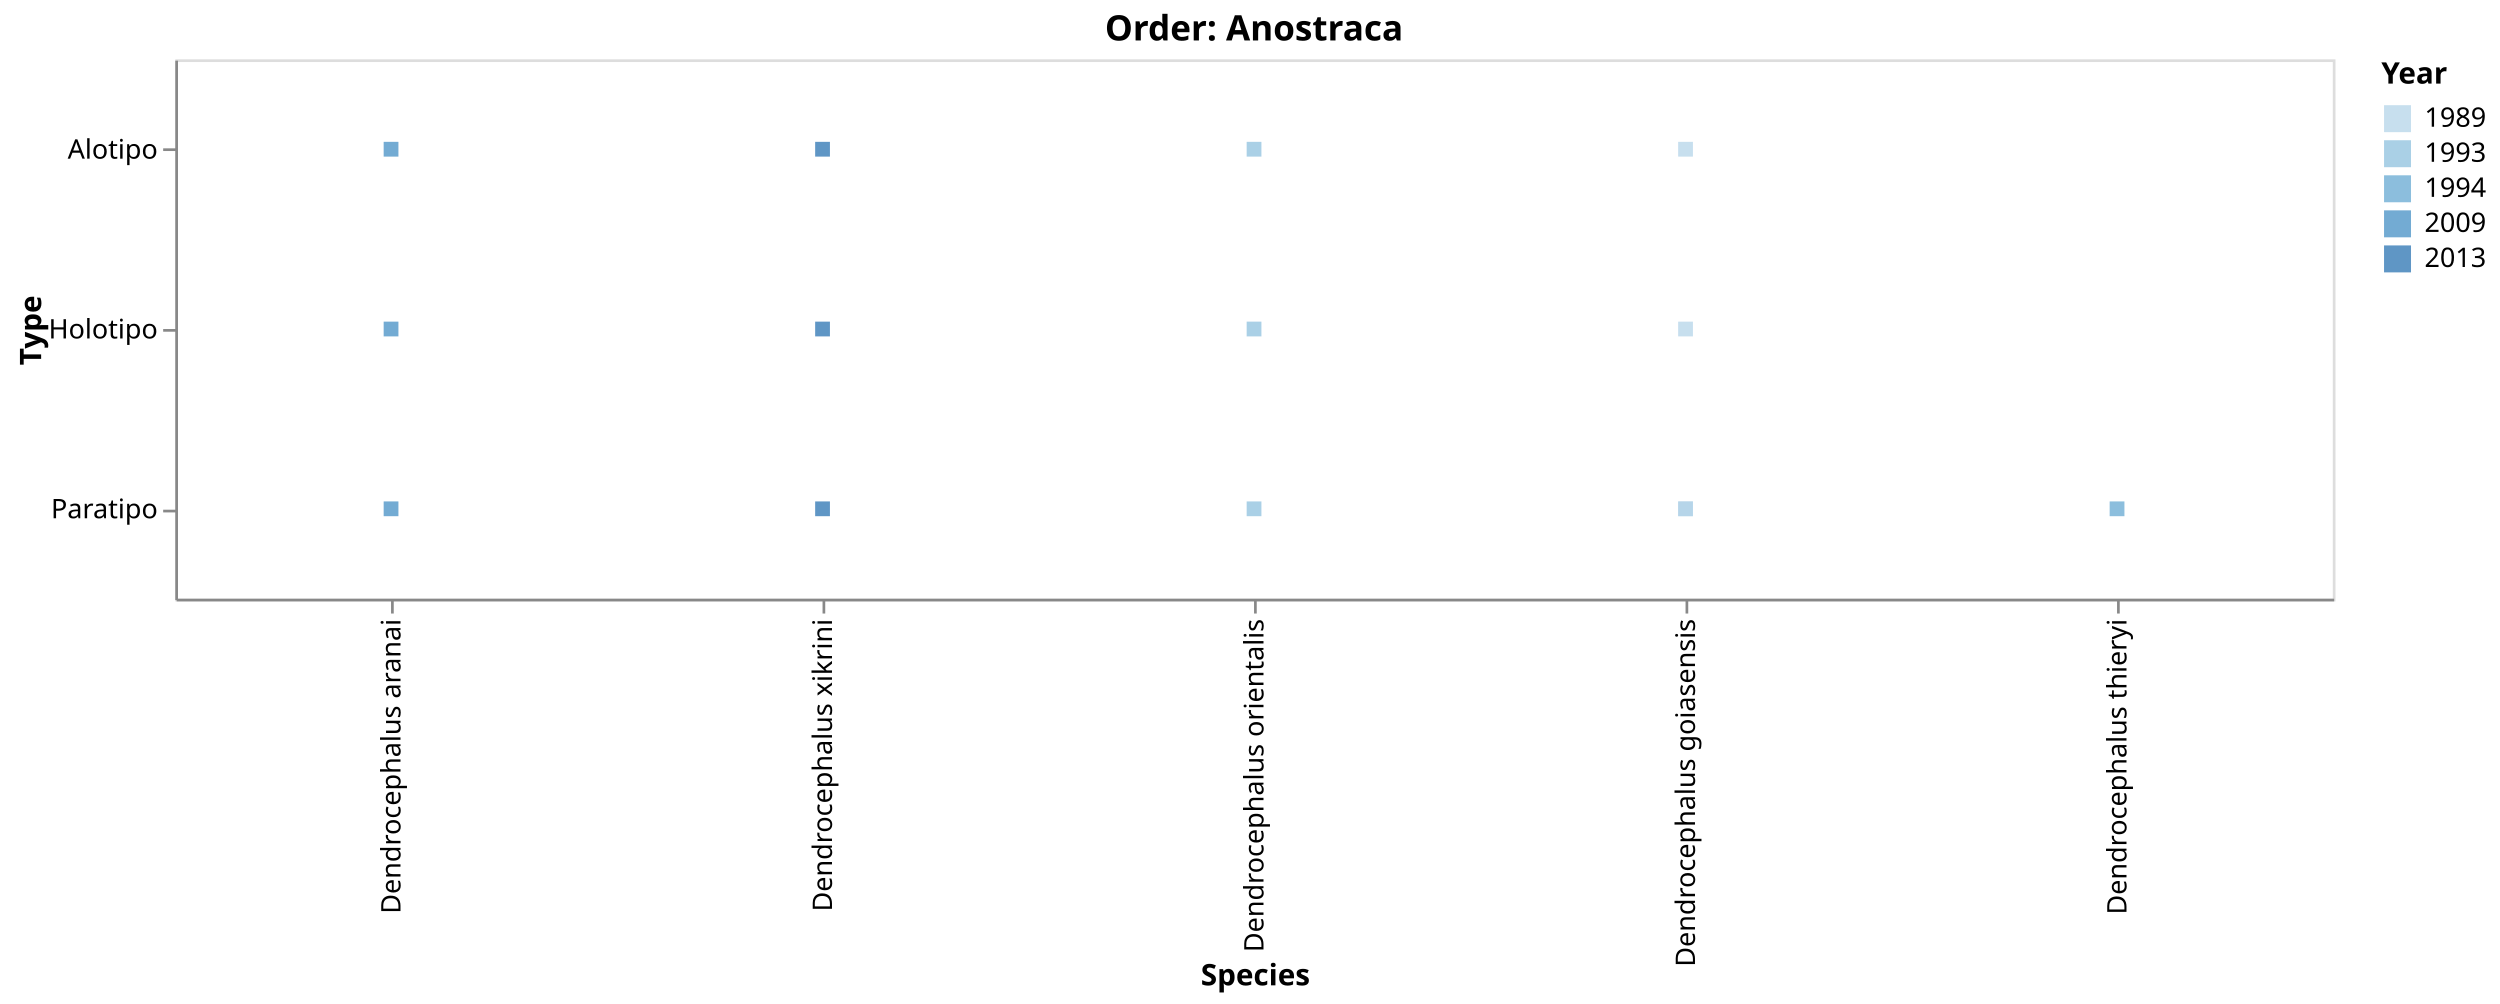
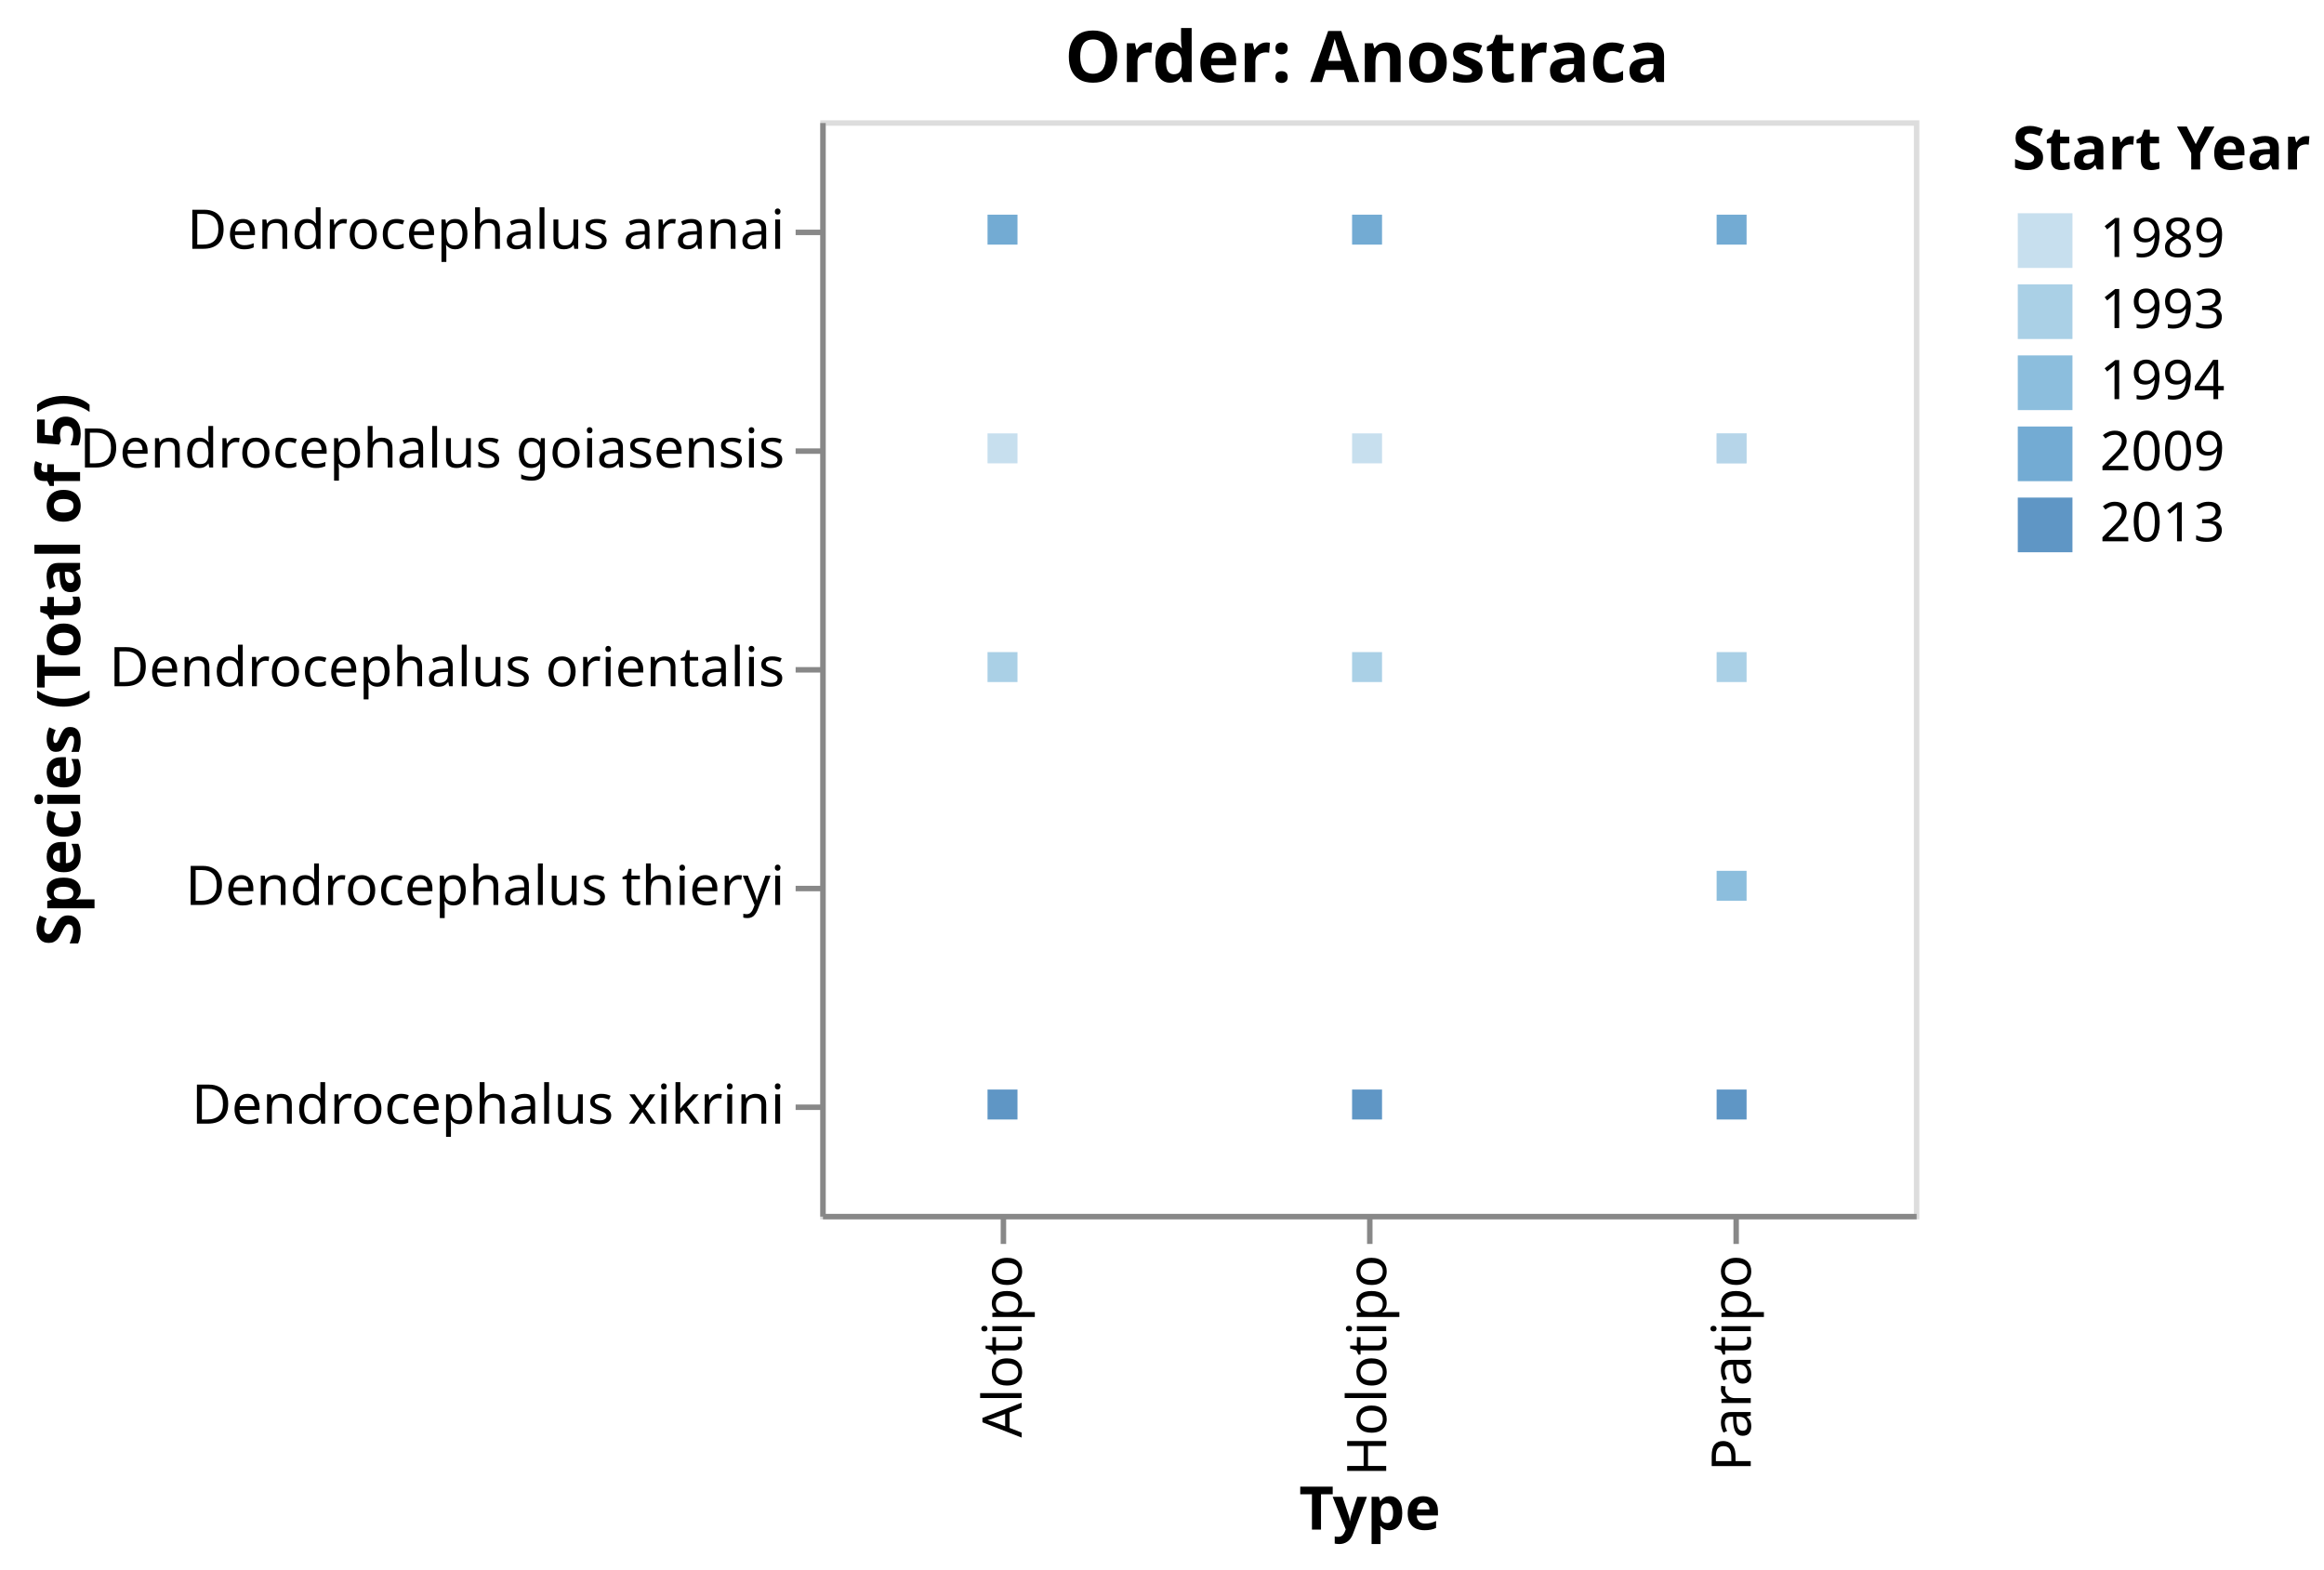
- <svg xmlns="http://www.w3.org/2000/svg" class="marks" width="927" height="372" viewBox="0 0 927 372" version="1.1">
-   <g transform="translate(65,22)">
+ <svg xmlns="http://www.w3.org/2000/svg" class="marks" width="425" height="287" viewBox="0 0 425 287" version="1.1">
+   <g transform="translate(150,22)">
    <g class="mark-group role-frame root">
      <g transform="translate(0,0)">
-         <path class="background" d="M0.5,0.5h800v200h-800Z" style="fill: none; stroke: #ddd;" />
+         <path class="background" d="M0.5,0.5h200v200h-200Z" style="fill: none; stroke: #ddd;" />
        <g>
          <g class="mark-symbol role-mark marks">
-             <path transform="translate(560,166.6667)" d="M-2.739,-2.739h5.477v5.477h-5.477Z" style="fill: rgb(175, 209, 231); stroke-width: 2; opacity: 0.7;" />
-             <path transform="translate(400,100)" d="M-2.739,-2.739h5.477v5.477h-5.477Z" style="fill: rgb(134, 188, 220); stroke-width: 2; opacity: 0.7;" />
-             <path transform="translate(400,33.33333)" d="M-2.739,-2.739h5.477v5.477h-5.477Z" style="fill: rgb(134, 188, 220); stroke-width: 2; opacity: 0.7;" />
-             <path transform="translate(400,166.6667)" d="M-2.739,-2.739h5.477v5.477h-5.477Z" style="fill: rgb(134, 188, 220); stroke-width: 2; opacity: 0.7;" />
-             <path transform="translate(560,100)" d="M-2.739,-2.739h5.477v5.477h-5.477Z" style="fill: rgb(175, 209, 231); stroke-width: 2; opacity: 0.7;" />
-             <path transform="translate(560,33.33333)" d="M-2.739,-2.739h5.477v5.477h-5.477Z" style="fill: rgb(175, 209, 231); stroke-width: 2; opacity: 0.7;" />
-             <path transform="translate(560,166.6667)" d="M-2.739,-2.739h5.477v5.477h-5.477Z" style="fill: rgb(175, 209, 231); stroke-width: 2; opacity: 0.7;" />
-             <path transform="translate(720,166.6667)" d="M-2.739,-2.739h5.477v5.477h-5.477Z" style="fill: rgb(91, 163, 207); stroke-width: 2; opacity: 0.7;" />
-             <path transform="translate(80,100)" d="M-2.739,-2.739h5.477v5.477h-5.477Z" style="fill: rgb(56, 135, 192); stroke-width: 2; opacity: 0.7;" />
-             <path transform="translate(80,33.33333)" d="M-2.739,-2.739h5.477v5.477h-5.477Z" style="fill: rgb(56, 135, 192); stroke-width: 2; opacity: 0.7;" />
-             <path transform="translate(80,166.6667)" d="M-2.739,-2.739h5.477v5.477h-5.477Z" style="fill: rgb(56, 135, 192); stroke-width: 2; opacity: 0.7;" />
-             <path transform="translate(240,100)" d="M-2.739,-2.739h5.477v5.477h-5.477Z" style="fill: rgb(27, 105, 173); stroke-width: 2; opacity: 0.7;" />
-             <path transform="translate(240,33.33333)" d="M-2.739,-2.739h5.477v5.477h-5.477Z" style="fill: rgb(27, 105, 173); stroke-width: 2; opacity: 0.7;" />
-             <path transform="translate(240,166.6667)" d="M-2.739,-2.739h5.477v5.477h-5.477Z" style="fill: rgb(27, 105, 173); stroke-width: 2; opacity: 0.7;" />
+             <path transform="translate(166.6667,60)" d="M-2.739,-2.739h5.477v5.477h-5.477Z" style="fill: rgb(175, 209, 231); stroke-width: 2; opacity: 0.7;" />
+             <path transform="translate(100,100)" d="M-2.739,-2.739h5.477v5.477h-5.477Z" style="fill: rgb(134, 188, 220); stroke-width: 2; opacity: 0.7;" />
+             <path transform="translate(33.33333,100)" d="M-2.739,-2.739h5.477v5.477h-5.477Z" style="fill: rgb(134, 188, 220); stroke-width: 2; opacity: 0.7;" />
+             <path transform="translate(166.6667,100)" d="M-2.739,-2.739h5.477v5.477h-5.477Z" style="fill: rgb(134, 188, 220); stroke-width: 2; opacity: 0.7;" />
+             <path transform="translate(100,60)" d="M-2.739,-2.739h5.477v5.477h-5.477Z" style="fill: rgb(175, 209, 231); stroke-width: 2; opacity: 0.7;" />
+             <path transform="translate(33.33333,60)" d="M-2.739,-2.739h5.477v5.477h-5.477Z" style="fill: rgb(175, 209, 231); stroke-width: 2; opacity: 0.7;" />
+             <path transform="translate(166.6667,60)" d="M-2.739,-2.739h5.477v5.477h-5.477Z" style="fill: rgb(175, 209, 231); stroke-width: 2; opacity: 0.7;" />
+             <path transform="translate(166.6667,140)" d="M-2.739,-2.739h5.477v5.477h-5.477Z" style="fill: rgb(91, 163, 207); stroke-width: 2; opacity: 0.7;" />
+             <path transform="translate(100,20)" d="M-2.739,-2.739h5.477v5.477h-5.477Z" style="fill: rgb(56, 135, 192); stroke-width: 2; opacity: 0.7;" />
+             <path transform="translate(33.33333,20)" d="M-2.739,-2.739h5.477v5.477h-5.477Z" style="fill: rgb(56, 135, 192); stroke-width: 2; opacity: 0.7;" />
+             <path transform="translate(166.6667,20)" d="M-2.739,-2.739h5.477v5.477h-5.477Z" style="fill: rgb(56, 135, 192); stroke-width: 2; opacity: 0.7;" />
+             <path transform="translate(100,180)" d="M-2.739,-2.739h5.477v5.477h-5.477Z" style="fill: rgb(27, 105, 173); stroke-width: 2; opacity: 0.7;" />
+             <path transform="translate(33.33333,180)" d="M-2.739,-2.739h5.477v5.477h-5.477Z" style="fill: rgb(27, 105, 173); stroke-width: 2; opacity: 0.7;" />
+             <path transform="translate(166.6667,180)" d="M-2.739,-2.739h5.477v5.477h-5.477Z" style="fill: rgb(27, 105, 173); stroke-width: 2; opacity: 0.7;" />
          </g>
          <g class="mark-group role-legend">
-             <g transform="translate(818,0)">
-               <path class="background" d="M0,0h39v79h-39Z" style="pointer-events: none; fill: none;" />
+             <g transform="translate(218,0)">
+               <path class="background" d="M0,0h52v79h-52Z" style="pointer-events: none; fill: none;" />
              <g>
                <g class="mark-group role-legend-entry">
                  <g transform="translate(0,16)">
                    <path class="background" d="M0,0h0v0h0Z" style="pointer-events: none; fill: none;" />
                    <g>
                      <g class="mark-group role-scope">
                        <g transform="translate(0,0)">
                          <path class="background" d="M0,0h38.246v11h-38.246Z" style="pointer-events: none; fill: none; opacity: 1;" />
                          <g>
                            <g class="mark-symbol role-legend-symbol" style="pointer-events: none;">
                              <path transform="translate(6,6)" d="M-5,-5h10v10h-10Z" style="fill: rgb(175, 209, 231); stroke-width: 1.5; opacity: 0.7;" />
                            </g>
                            <g class="mark-text role-legend-label" style="pointer-events: none;">
                              <text text-anchor="start" transform="translate(16,9)" style="font-family: sans-serif; font-size: 10px; fill: #000; opacity: 1;">1989</text>
                            </g>
                          </g>
                          <path class="foreground" d="" style="pointer-events: none; display: none; fill: none;" />
                        </g>
                        <g transform="translate(0,13)">
                          <path class="background" d="M0,0h38.246v11h-38.246Z" style="pointer-events: none; fill: none; opacity: 1;" />
                          <g>
                            <g class="mark-symbol role-legend-symbol" style="pointer-events: none;">
                              <path transform="translate(6,6)" d="M-5,-5h10v10h-10Z" style="fill: rgb(134, 188, 220); stroke-width: 1.5; opacity: 0.7;" />
                            </g>
                            <g class="mark-text role-legend-label" style="pointer-events: none;">
                              <text text-anchor="start" transform="translate(16,9)" style="font-family: sans-serif; font-size: 10px; fill: #000; opacity: 1;">1993</text>
                            </g>
                          </g>
                          <path class="foreground" d="" style="pointer-events: none; display: none; fill: none;" />
                        </g>
                        <g transform="translate(0,26)">
                          <path class="background" d="M0,0h38.246v11h-38.246Z" style="pointer-events: none; fill: none; opacity: 1;" />
                          <g>
                            <g class="mark-symbol role-legend-symbol" style="pointer-events: none;">
                              <path transform="translate(6,6)" d="M-5,-5h10v10h-10Z" style="fill: rgb(91, 163, 207); stroke-width: 1.5; opacity: 0.7;" />
                            </g>
                            <g class="mark-text role-legend-label" style="pointer-events: none;">
                              <text text-anchor="start" transform="translate(16,9)" style="font-family: sans-serif; font-size: 10px; fill: #000; opacity: 1;">1994</text>
                            </g>
                          </g>
                          <path class="foreground" d="" style="pointer-events: none; display: none; fill: none;" />
                        </g>
                        <g transform="translate(0,39)">
                          <path class="background" d="M0,0h38.246v11h-38.246Z" style="pointer-events: none; fill: none; opacity: 1;" />
                          <g>
                            <g class="mark-symbol role-legend-symbol" style="pointer-events: none;">
                              <path transform="translate(6,6)" d="M-5,-5h10v10h-10Z" style="fill: rgb(56, 135, 192); stroke-width: 1.5; opacity: 0.7;" />
                            </g>
                            <g class="mark-text role-legend-label" style="pointer-events: none;">
                              <text text-anchor="start" transform="translate(16,9)" style="font-family: sans-serif; font-size: 10px; fill: #000; opacity: 1;">2009</text>
                            </g>
                          </g>
                          <path class="foreground" d="" style="pointer-events: none; display: none; fill: none;" />
                        </g>
                        <g transform="translate(0,52)">
                          <path class="background" d="M0,0h38.246v11h-38.246Z" style="pointer-events: none; fill: none; opacity: 1;" />
                          <g>
                            <g class="mark-symbol role-legend-symbol" style="pointer-events: none;">
                              <path transform="translate(6,6)" d="M-5,-5h10v10h-10Z" style="fill: rgb(27, 105, 173); stroke-width: 1.5; opacity: 0.7;" />
                            </g>
                            <g class="mark-text role-legend-label" style="pointer-events: none;">
                              <text text-anchor="start" transform="translate(16,9)" style="font-family: sans-serif; font-size: 10px; fill: #000; opacity: 1;">2013</text>
                            </g>
                          </g>
                          <path class="foreground" d="" style="pointer-events: none; display: none; fill: none;" />
                        </g>
                      </g>
                    </g>
                    <path class="foreground" d="" style="pointer-events: none; display: none; fill: none;" />
                  </g>
                </g>
                <g class="mark-text role-legend-title" style="pointer-events: none;">
-                   <text text-anchor="start" transform="translate(0,9)" style="font-family: sans-serif; font-size: 11px; font-weight: bold; fill: #000; opacity: 1;">Year</text>
+                   <text text-anchor="start" transform="translate(0,9)" style="font-family: sans-serif; font-size: 11px; font-weight: bold; fill: #000; opacity: 1;">Start Year</text>
                </g>
              </g>
              <path class="foreground" d="" style="pointer-events: none; display: none; fill: none;" />
            </g>
          </g>
          <g class="mark-group role-title">
-             <g transform="translate(400,-17)">
+             <g transform="translate(100,-17)">
              <path class="background" d="M0,0h0v0h0Z" style="pointer-events: none; fill: none;" />
              <g>
                <g class="mark-text role-title-text" style="pointer-events: none;">
                  <text text-anchor="middle" transform="translate(0,10)" style="font-family: sans-serif; font-size: 13px; font-weight: bold; fill: #000; opacity: 1;">Order: Anostraca</text>
                </g>
              </g>
              <path class="foreground" d="" style="pointer-events: none; display: none; fill: none;" />
            </g>
          </g>
          <g class="mark-group role-axis">
            <g transform="translate(0.5,200.5)">
              <path class="background" d="M0,0h0v0h0Z" style="pointer-events: none; fill: none;" />
              <g>
                <g class="mark-rule role-axis-tick" style="pointer-events: none;">
-                   <line transform="translate(80,0)" x2="0" y2="5" style="fill: none; stroke: #888; stroke-width: 1; opacity: 1;" />
-                   <line transform="translate(240,0)" x2="0" y2="5" style="fill: none; stroke: #888; stroke-width: 1; opacity: 1;" />
-                   <line transform="translate(400,0)" x2="0" y2="5" style="fill: none; stroke: #888; stroke-width: 1; opacity: 1;" />
-                   <line transform="translate(560,0)" x2="0" y2="5" style="fill: none; stroke: #888; stroke-width: 1; opacity: 1;" />
-                   <line transform="translate(720,0)" x2="0" y2="5" style="fill: none; stroke: #888; stroke-width: 1; opacity: 1;" />
+                   <line transform="translate(33,0)" x2="0" y2="5" style="fill: none; stroke: #888; stroke-width: 1; opacity: 1;" />
+                   <line transform="translate(100,0)" x2="0" y2="5" style="fill: none; stroke: #888; stroke-width: 1; opacity: 1;" />
+                   <line transform="translate(167,0)" x2="0" y2="5" style="fill: none; stroke: #888; stroke-width: 1; opacity: 1;" />
                </g>
                <g class="mark-text role-axis-label" style="pointer-events: none;">
-                   <text text-anchor="end" transform="translate(80,7) rotate(270) translate(0,3)" style="font-family: sans-serif; font-size: 10px; fill: #000; opacity: 1;">Dendrocephalus aranai</text>
-                   <text text-anchor="end" transform="translate(240,7) rotate(270) translate(0,3)" style="font-family: sans-serif; font-size: 10px; fill: #000; opacity: 1;">Dendrocephalus xikrini</text>
-                   <text text-anchor="end" transform="translate(400,7) rotate(270) translate(0,3)" style="font-family: sans-serif; font-size: 10px; fill: #000; opacity: 1;">Dendrocephalus orientalis</text>
-                   <text text-anchor="end" transform="translate(560,7) rotate(270) translate(0,3)" style="font-family: sans-serif; font-size: 10px; fill: #000; opacity: 1;">Dendrocephalus goiasensis</text>
-                   <text text-anchor="end" transform="translate(720,7) rotate(270) translate(0,3)" style="font-family: sans-serif; font-size: 10px; fill: #000; opacity: 1;">Dendrocephalus thieryi</text>
+                   <text text-anchor="end" transform="translate(33.33333,7) rotate(270) translate(0,3)" style="font-family: sans-serif; font-size: 10px; fill: #000; opacity: 1;">Alotipo</text>
+                   <text text-anchor="end" transform="translate(100,7) rotate(270) translate(0,3)" style="font-family: sans-serif; font-size: 10px; fill: #000; opacity: 1;">Holotipo</text>
+                   <text text-anchor="end" transform="translate(166.6667,7) rotate(270) translate(0,3)" style="font-family: sans-serif; font-size: 10px; fill: #000; opacity: 1;">Paratipo</text>
                </g>
                <g class="mark-rule role-axis-domain" style="pointer-events: none;">
-                   <line transform="translate(0,0)" x2="800" y2="0" style="fill: none; stroke: #888; stroke-width: 1; opacity: 1;" />
+                   <line transform="translate(0,0)" x2="200" y2="0" style="fill: none; stroke: #888; stroke-width: 1; opacity: 1;" />
                </g>
                <g class="mark-text role-axis-title" style="pointer-events: none;">
-                   <text text-anchor="middle" transform="translate(400,142.8564)" style="font-family: sans-serif; font-size: 11px; font-weight: bold; fill: #000; opacity: 1;">Species</text>
+                   <text text-anchor="middle" transform="translate(100,57.24609)" style="font-family: sans-serif; font-size: 11px; font-weight: bold; fill: #000; opacity: 1;">Type</text>
                </g>
              </g>
              <path class="foreground" d="" style="pointer-events: none; display: none; fill: none;" />
            </g>
          </g>
          <g class="mark-group role-axis">
            <g transform="translate(0.5,0.5)">
              <path class="background" d="M0,0h0v0h0Z" style="pointer-events: none; fill: none;" />
              <g>
                <g class="mark-rule role-axis-tick" style="pointer-events: none;">
-                   <line transform="translate(0,33)" x2="-5" y2="0" style="fill: none; stroke: #888; stroke-width: 1; opacity: 1;" />
+                   <line transform="translate(0,20)" x2="-5" y2="0" style="fill: none; stroke: #888; stroke-width: 1; opacity: 1;" />
+                   <line transform="translate(0,60)" x2="-5" y2="0" style="fill: none; stroke: #888; stroke-width: 1; opacity: 1;" />
                  <line transform="translate(0,100)" x2="-5" y2="0" style="fill: none; stroke: #888; stroke-width: 1; opacity: 1;" />
-                   <line transform="translate(0,167)" x2="-5" y2="0" style="fill: none; stroke: #888; stroke-width: 1; opacity: 1;" />
+                   <line transform="translate(0,140)" x2="-5" y2="0" style="fill: none; stroke: #888; stroke-width: 1; opacity: 1;" />
+                   <line transform="translate(0,180)" x2="-5" y2="0" style="fill: none; stroke: #888; stroke-width: 1; opacity: 1;" />
                </g>
                <g class="mark-text role-axis-label" style="pointer-events: none;">
-                   <text text-anchor="end" transform="translate(-7,36.33333)" style="font-family: sans-serif; font-size: 10px; fill: #000; opacity: 1;">Alotipo</text>
-                   <text text-anchor="end" transform="translate(-7,103)" style="font-family: sans-serif; font-size: 10px; fill: #000; opacity: 1;">Holotipo</text>
-                   <text text-anchor="end" transform="translate(-7,169.6667)" style="font-family: sans-serif; font-size: 10px; fill: #000; opacity: 1;">Paratipo</text>
+                   <text text-anchor="end" transform="translate(-7,23)" style="font-family: sans-serif; font-size: 10px; fill: #000; opacity: 1;">Dendrocephalus aranai</text>
+                   <text text-anchor="end" transform="translate(-7,63)" style="font-family: sans-serif; font-size: 10px; fill: #000; opacity: 1;">Dendrocephalus goiasensis</text>
+                   <text text-anchor="end" transform="translate(-7,103)" style="font-family: sans-serif; font-size: 10px; fill: #000; opacity: 1;">Dendrocephalus orientalis</text>
+                   <text text-anchor="end" transform="translate(-7,143)" style="font-family: sans-serif; font-size: 10px; fill: #000; opacity: 1;">Dendrocephalus thieryi</text>
+                   <text text-anchor="end" transform="translate(-7,183)" style="font-family: sans-serif; font-size: 10px; fill: #000; opacity: 1;">Dendrocephalus xikrini</text>
                </g>
                <g class="mark-rule role-axis-domain" style="pointer-events: none;">
                  <line transform="translate(0,0)" x2="0" y2="200" style="fill: none; stroke: #888; stroke-width: 1; opacity: 1;" />
                </g>
                <g class="mark-text role-axis-title" style="pointer-events: none;">
-                   <text text-anchor="middle" transform="translate(-48.24609,100) rotate(-90) translate(0,-2)" style="font-family: sans-serif; font-size: 11px; font-weight: bold; fill: #000; opacity: 1;">Type</text>
+                   <text text-anchor="middle" transform="translate(-133.8564,100) rotate(-90) translate(0,-2)" style="font-family: sans-serif; font-size: 11px; font-weight: bold; fill: #000; opacity: 1;">Species (Total of 5)</text>
                </g>
              </g>
              <path class="foreground" d="" style="pointer-events: none; display: none; fill: none;" />
            </g>
          </g>
        </g>
        <path class="foreground" d="" style="display: none; fill: none;" />
      </g>
    </g>
  </g>
</svg>
